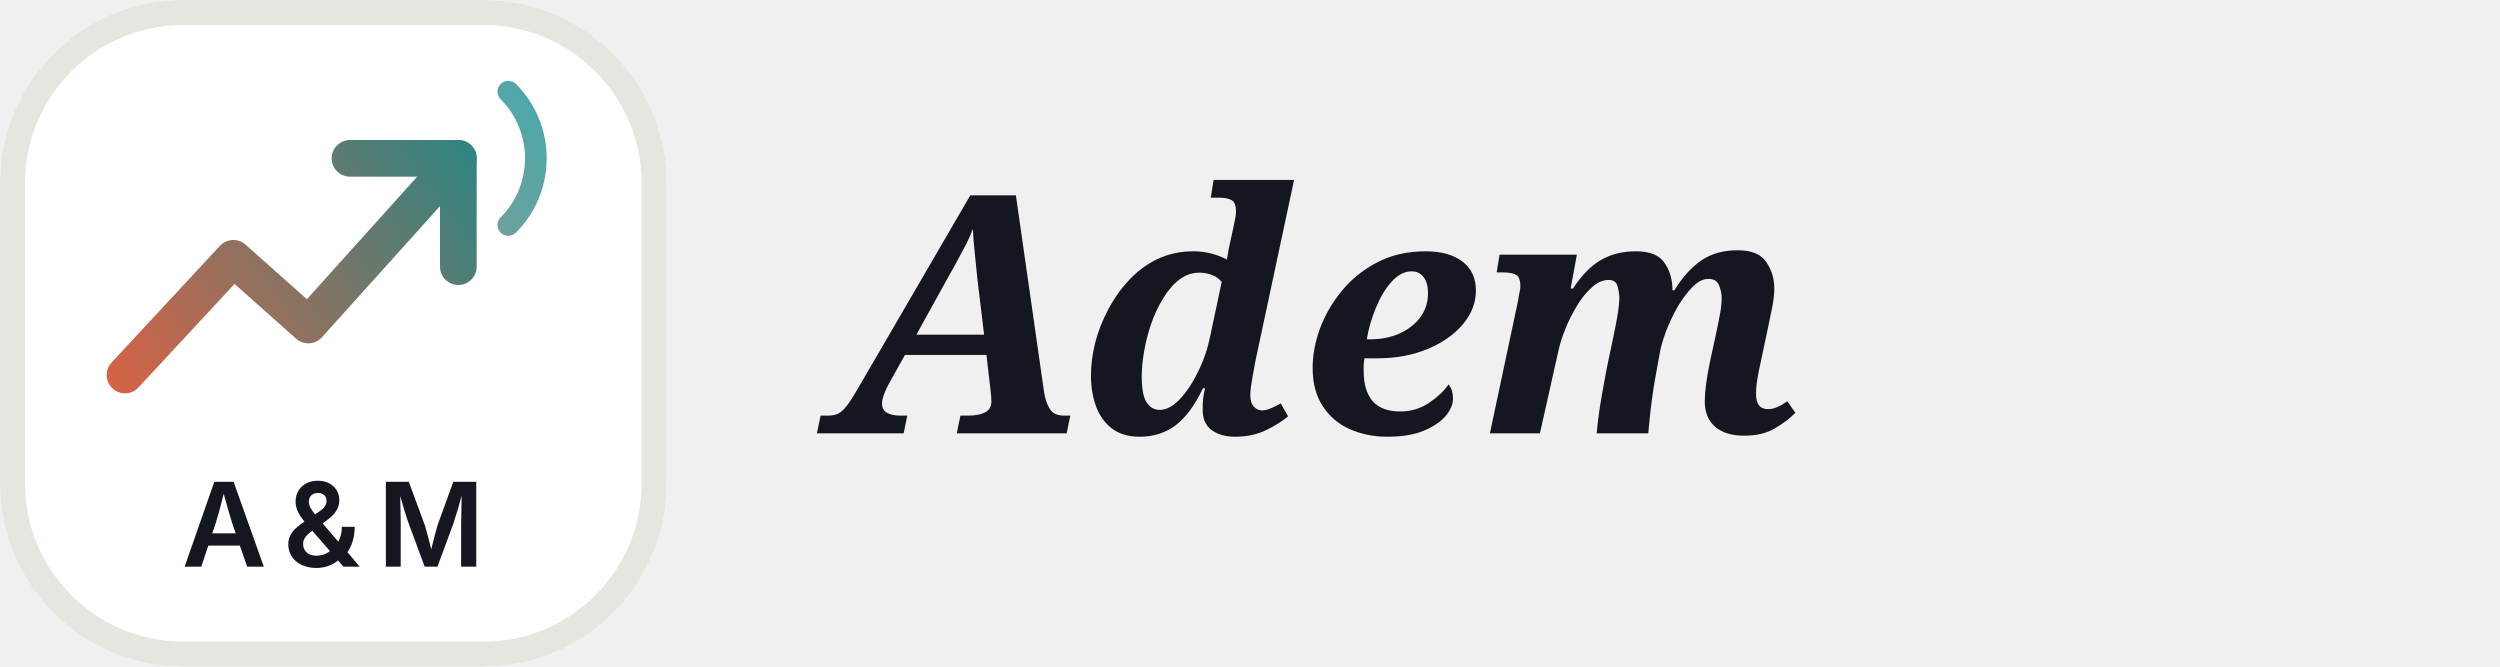
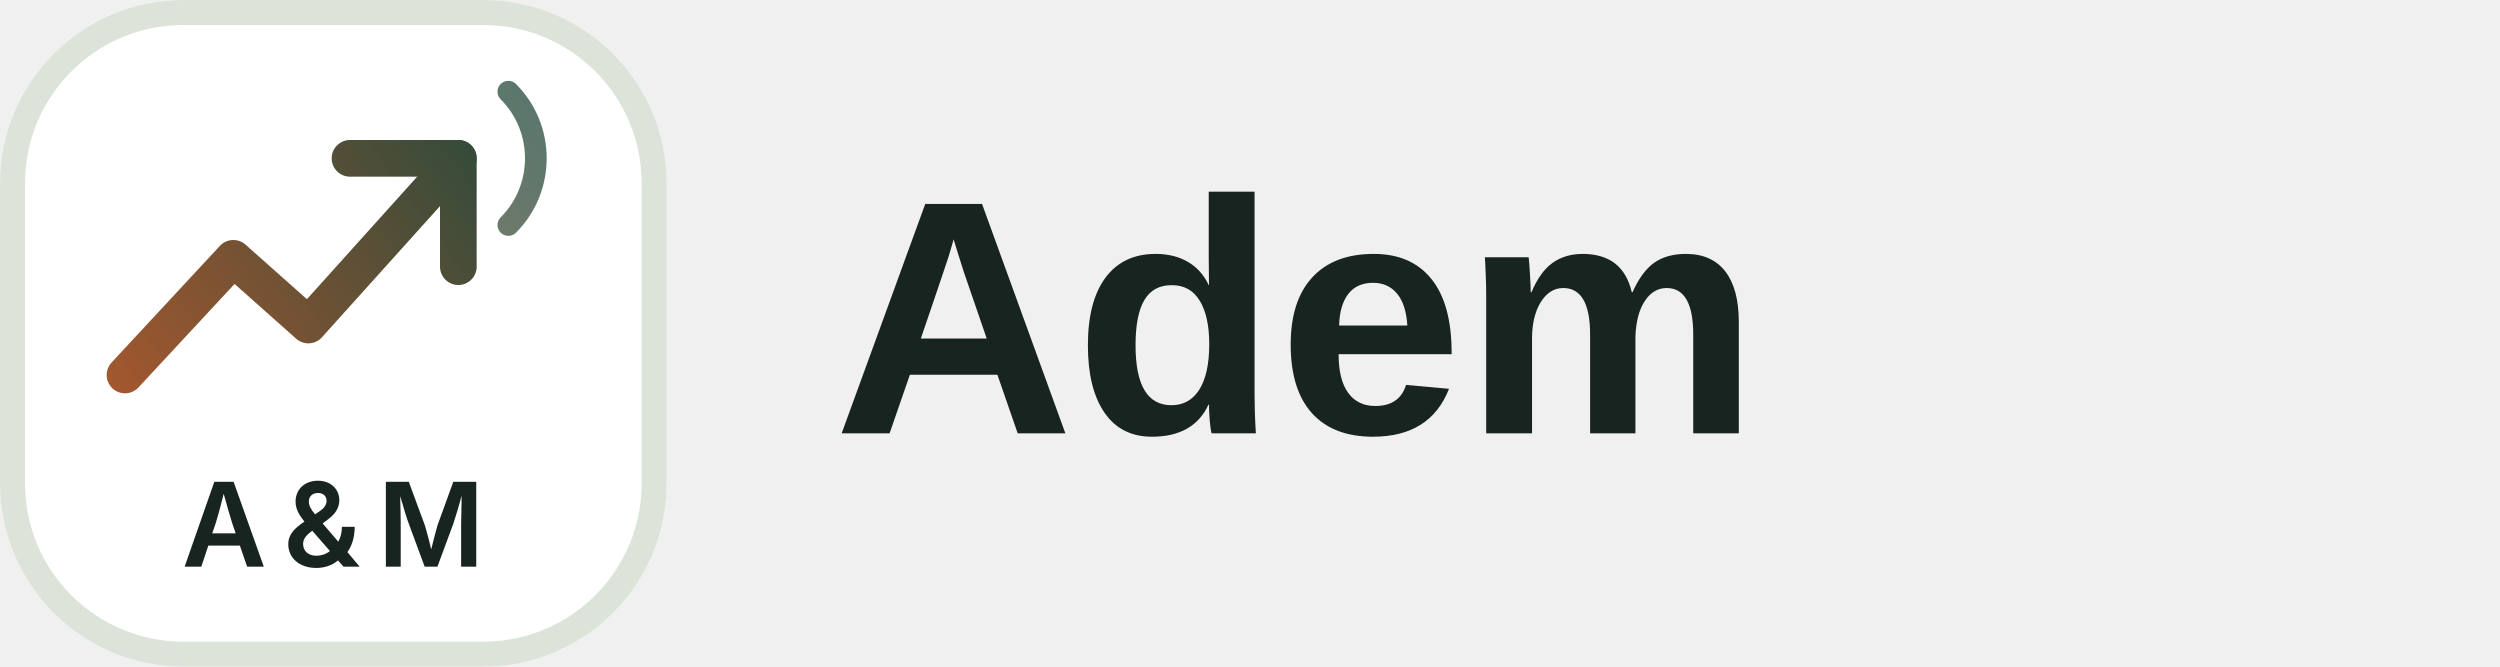
<svg xmlns="http://www.w3.org/2000/svg" width="150" height="40" viewBox="0 0 150 40">
  <defs>
    <linearGradient id="markGradWide" x1="4" y1="30" x2="34" y2="8" gradientUnits="userSpaceOnUse">
-       <stop offset="0%" stop-color="#FF5A36" />
-       <stop offset="100%" stop-color="#0F8B8D" />
+       <stop offset="0%" stop-color="#BD5A2C" />
+       <stop offset="100%" stop-color="#20493C" />
    </linearGradient>
  </defs>
  <rect x="0" y="0" width="40" height="40" rx="11" fill="#FFFFFF" />
-   <rect x="0.75" y="0.75" width="38.5" height="38.5" rx="10.25" fill="none" stroke="#E7E5DF" stroke-width="1.5" />
+   <rect x="0.75" y="0.75" width="38.5" height="38.5" rx="10.25" fill="none" stroke="#DCE3D8" stroke-width="1.5" />
  <g fill="none" stroke="url(#markGradWide)" stroke-width="2.2" stroke-linecap="round" stroke-linejoin="round">
    <path d="M7.5 22.5 L14 15.5 L18.5 19.5 L27.5 9.5" />
    <path d="M21 9.5 L27.5 9.5 L27.5 16" />
  </g>
  <g fill="none" stroke="url(#markGradWide)" stroke-width="1.3" stroke-linecap="round" opacity="0.75">
    <path d="M30.5 13.5 C32.7 11.3 32.7 7.7 30.5 5.5" />
  </g>
-   <text x="20" y="34" text-anchor="middle" font-family="'Inter','Helvetica Neue',Arial,sans-serif" font-weight="600" font-size="7" letter-spacing="1" fill="#14171F">A&amp;M</text>
-   <text x="50" y="26" font-family="'Playfair Display','Georgia',serif" font-style="italic" font-weight="600" font-size="20" fill="#14171F">Adem</text>
+   <text x="20" y="34" text-anchor="middle" font-family="'Inter','Helvetica Neue',Arial,sans-serif" font-weight="600" font-size="7" letter-spacing="1" fill="#182420">A&amp;M</text>
+   <text x="50" y="26" font-family="'Poppins','Helvetica Neue',Arial,sans-serif" font-weight="600" font-size="20" fill="#182420">Adem</text>
</svg>
